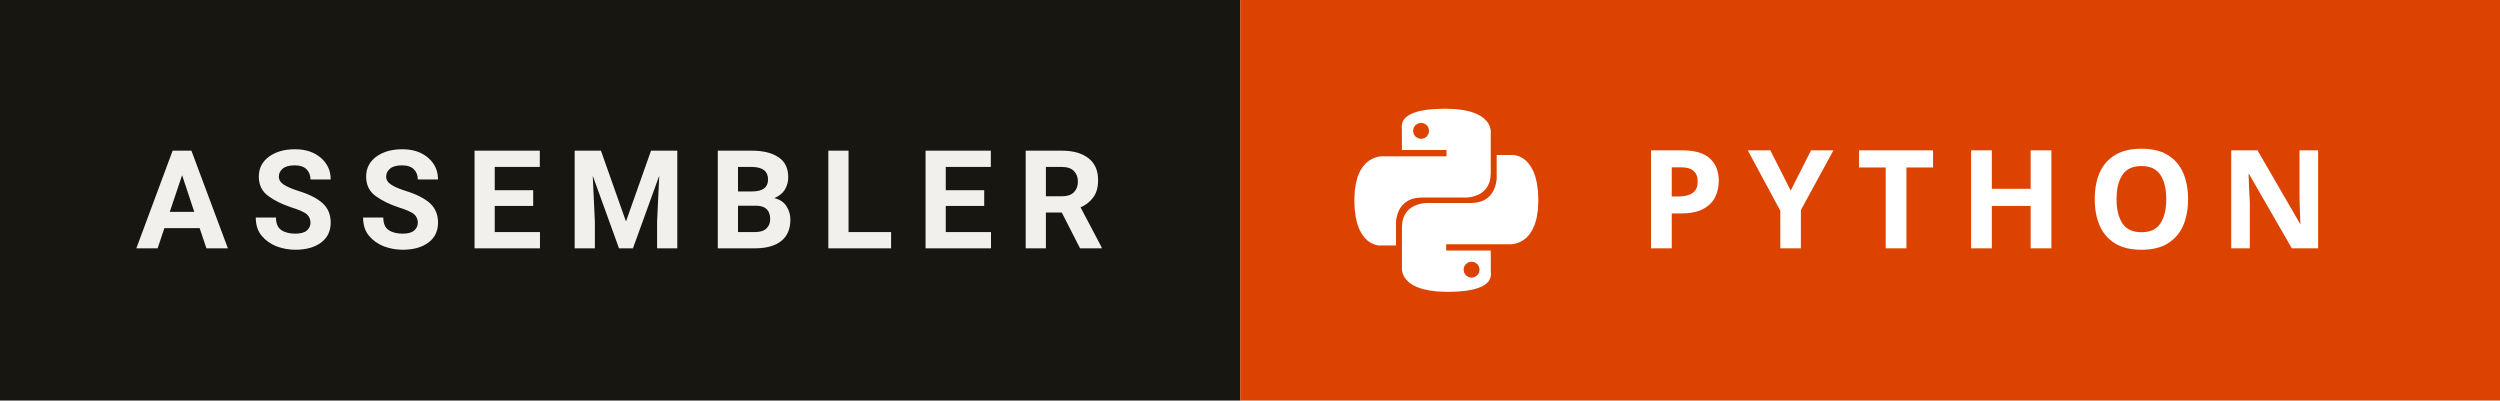
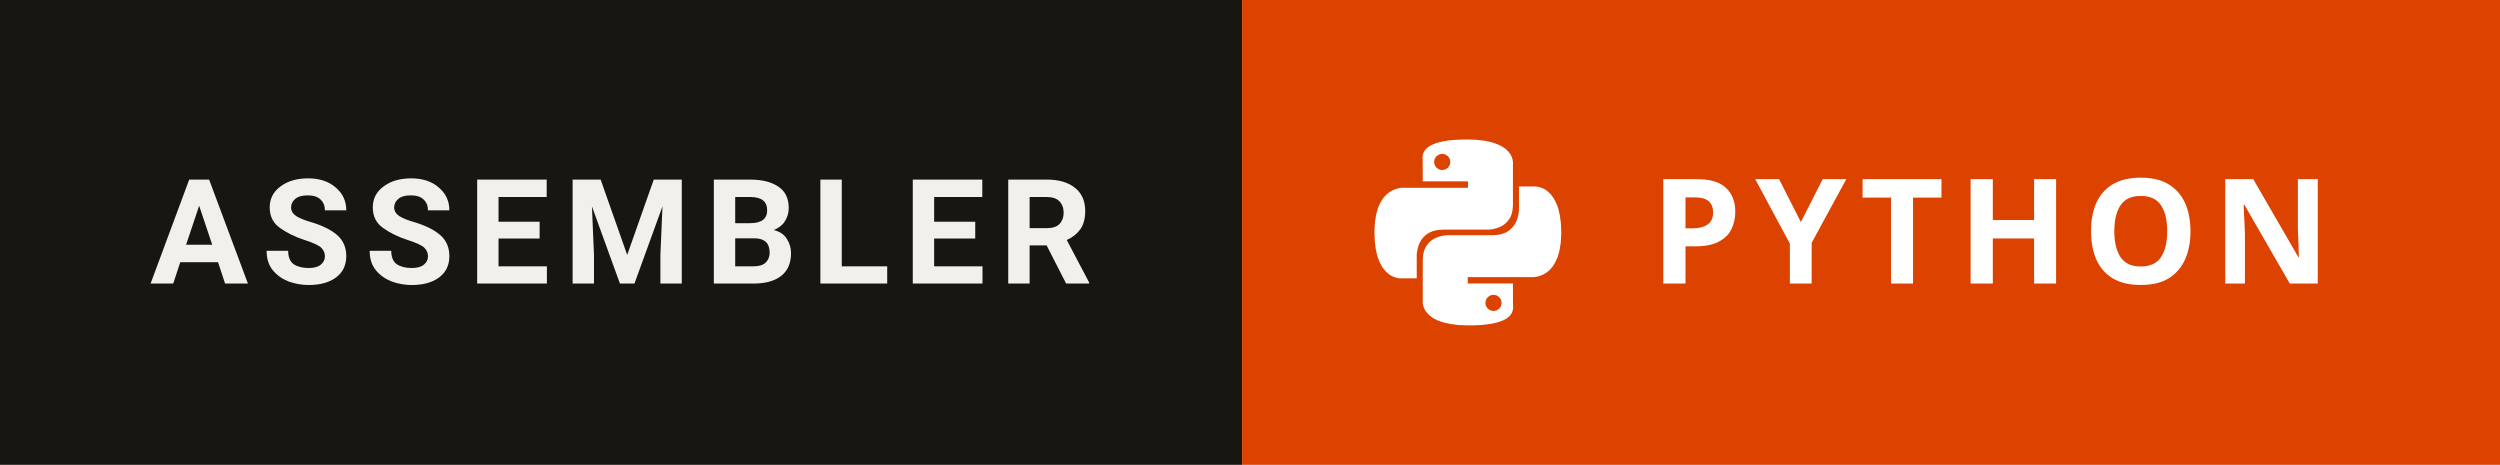
- <svg xmlns="http://www.w3.org/2000/svg" width="218.469" height="35" viewBox="0 0 218.469 35">
-   <rect width="108.392" height="35" fill="#181611" />
-   <rect x="108.392" width="110.077" height="35" fill="#DD4300" />
-   <text x="54.196" y="17.5" dy="0.35em" font-size="12" font-family="Roboto, sans-serif" fill="#F1F0ED" text-anchor="middle" letter-spacing="2" font-weight="600" fill-opacity="1" style="text-transform: uppercase">ASSEMBLER</text>
-   <g transform="translate(118.392, 9.5) scale(0.6666667)">
+ <svg xmlns="http://www.w3.org/2000/svg" width="188.245" height="35" viewBox="0 0 188.245 35">
+   <rect width="93.526" height="35" fill="#181611" />
+   <rect x="93.526" width="94.719" height="35" fill="#DD4300" />
+   <text x="46.763" y="17.5" dy="0.35em" font-size="11" font-family="Roboto, sans-serif" fill="#F1F0ED" text-anchor="middle" letter-spacing="1" font-weight="600" fill-opacity="1" style="text-transform: uppercase">ASSEMBLER</text>
+   <g transform="translate(103.526, 10.5) scale(0.5833333)">
    <path d="M14.25.18l.9.2.73.26.59.3.45.32.34.34.25.34.16.33.1.3.04.26.02.2-.01.13V8.5l-.05.63-.13.55-.21.46-.26.38-.3.31-.33.25-.35.19-.35.14-.33.1-.3.07-.26.04-.21.02H8.77l-.69.05-.59.14-.5.22-.41.27-.33.32-.27.35-.2.36-.15.37-.1.35-.07.32-.04.27-.02.21v3.06H3.17l-.21-.03-.28-.07-.32-.12-.35-.18-.36-.26-.36-.36-.35-.46-.32-.59-.28-.73-.21-.88-.14-1.05-.05-1.23.06-1.22.16-1.04.24-.87.32-.71.36-.57.4-.44.42-.33.42-.24.4-.16.36-.1.32-.05.24-.01h.16l.06.01h8.16v-.83H6.18l-.01-2.75-.02-.37.05-.34.11-.31.17-.28.25-.26.31-.23.38-.2.44-.18.51-.15.58-.12.64-.1.71-.06.77-.04.84-.02 1.27.05zm-6.3 1.98l-.23.33-.08.41.08.41.23.34.33.22.41.09.41-.09.33-.22.23-.34.08-.41-.08-.41-.23-.33-.33-.22-.41-.09-.41.09zm13.09 3.95l.28.06.32.12.35.18.36.27.36.35.35.47.32.59.28.73.21.88.14 1.04.05 1.23-.06 1.23-.16 1.04-.24.86-.32.71-.36.57-.4.45-.42.33-.42.24-.4.16-.36.09-.32.05-.24.02-.16-.01h-8.22v.82h5.84l.01 2.76.02.36-.05.34-.11.31-.17.29-.25.25-.31.24-.38.2-.44.17-.51.15-.58.13-.64.09-.71.07-.77.04-.84.01-1.27-.04-1.07-.14-.9-.2-.73-.25-.59-.3-.45-.33-.34-.34-.25-.34-.16-.33-.1-.3-.04-.25-.02-.2.01-.13v-5.34l.05-.64.13-.54.21-.46.26-.38.3-.32.33-.24.35-.2.35-.14.33-.1.3-.06.26-.04.21-.02.13-.01h5.84l.69-.05.59-.14.5-.21.41-.28.33-.32.27-.35.2-.36.15-.36.1-.35.07-.32.04-.28.02-.21V6.07h2.09l.14.01zm-6.47 14.25l-.23.33-.08.41.08.41.23.33.33.23.41.08.41-.08.33-.23.23-.33.08-.41-.08-.41-.23-.33-.33-.23-.41-.08-.41.08z" fill="#FFFFFF" />
  </g>
-   <text x="173.43" y="17.5" dy="0.35em" font-size="12" font-family="Montserrat, sans-serif" fill="#FFFFFF" text-anchor="middle" letter-spacing="2" font-weight="900" fill-opacity="1" style="text-transform: uppercase">PYTHON</text>
+   <text x="149.886" y="17.5" dy="0.35em" font-size="11" font-family="Montserrat, sans-serif" fill="#FFFFFF" text-anchor="middle" letter-spacing="1" font-weight="700" fill-opacity="1" style="text-transform: uppercase">PYTHON</text>
</svg>
